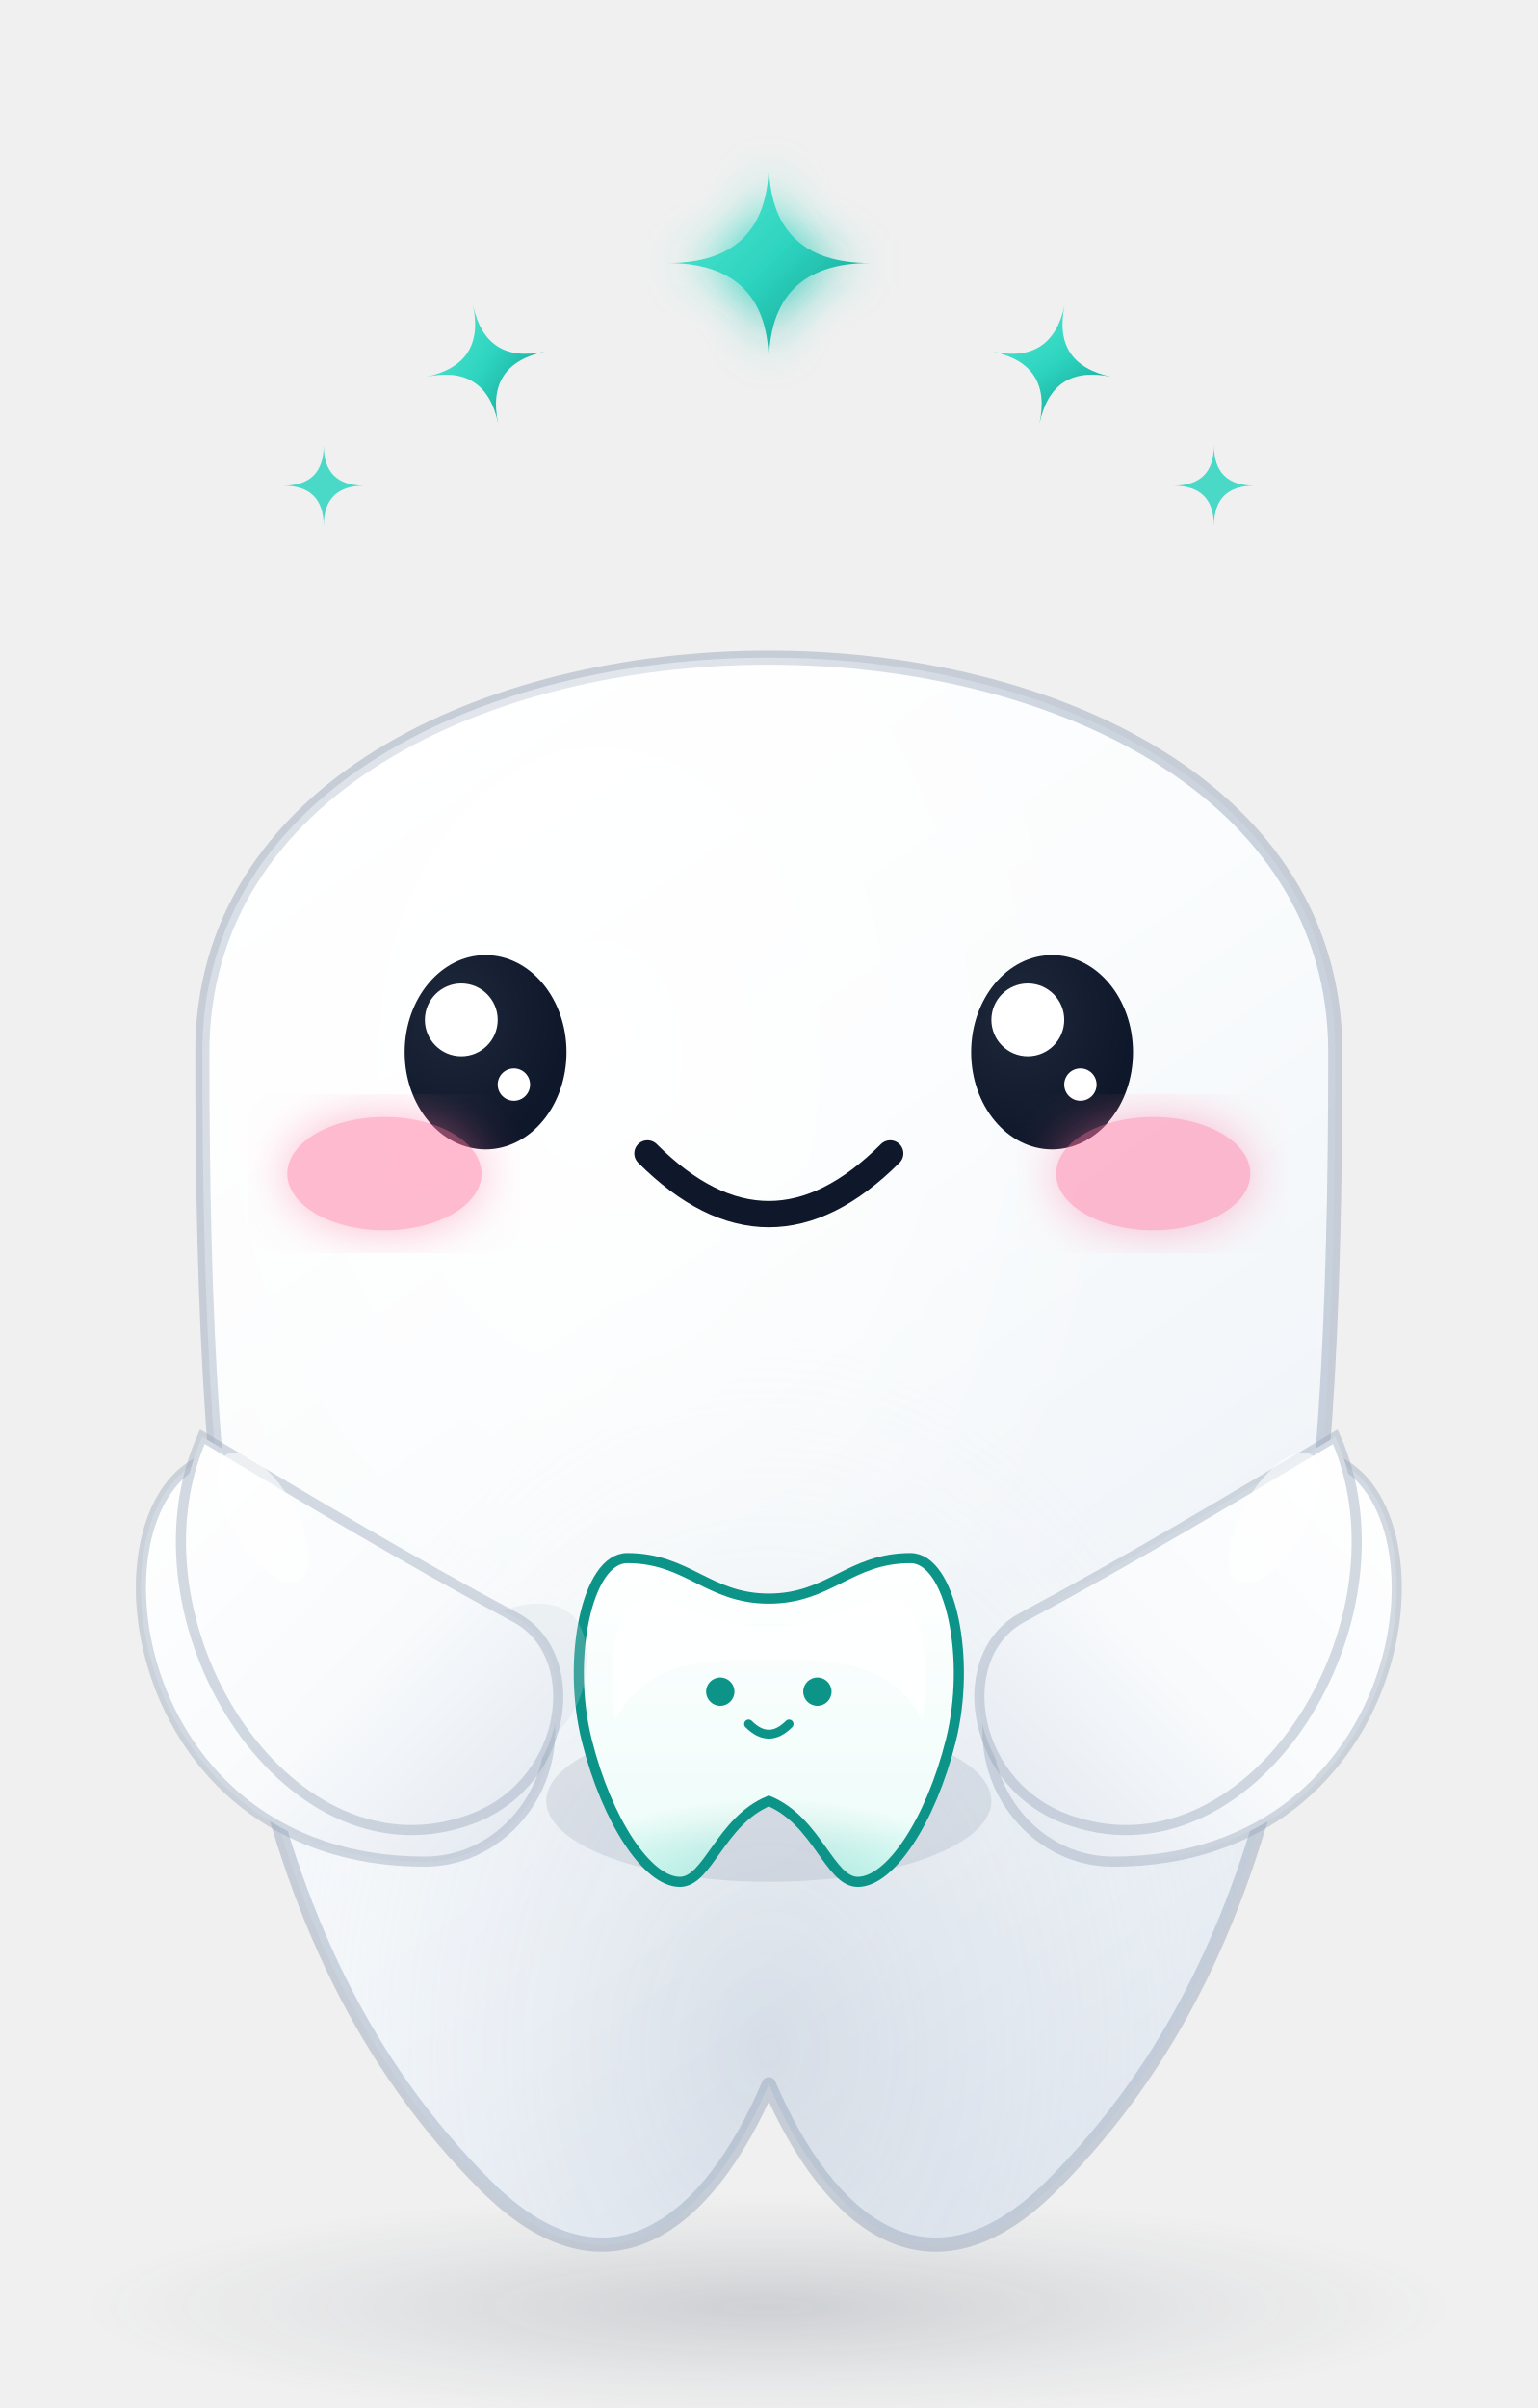
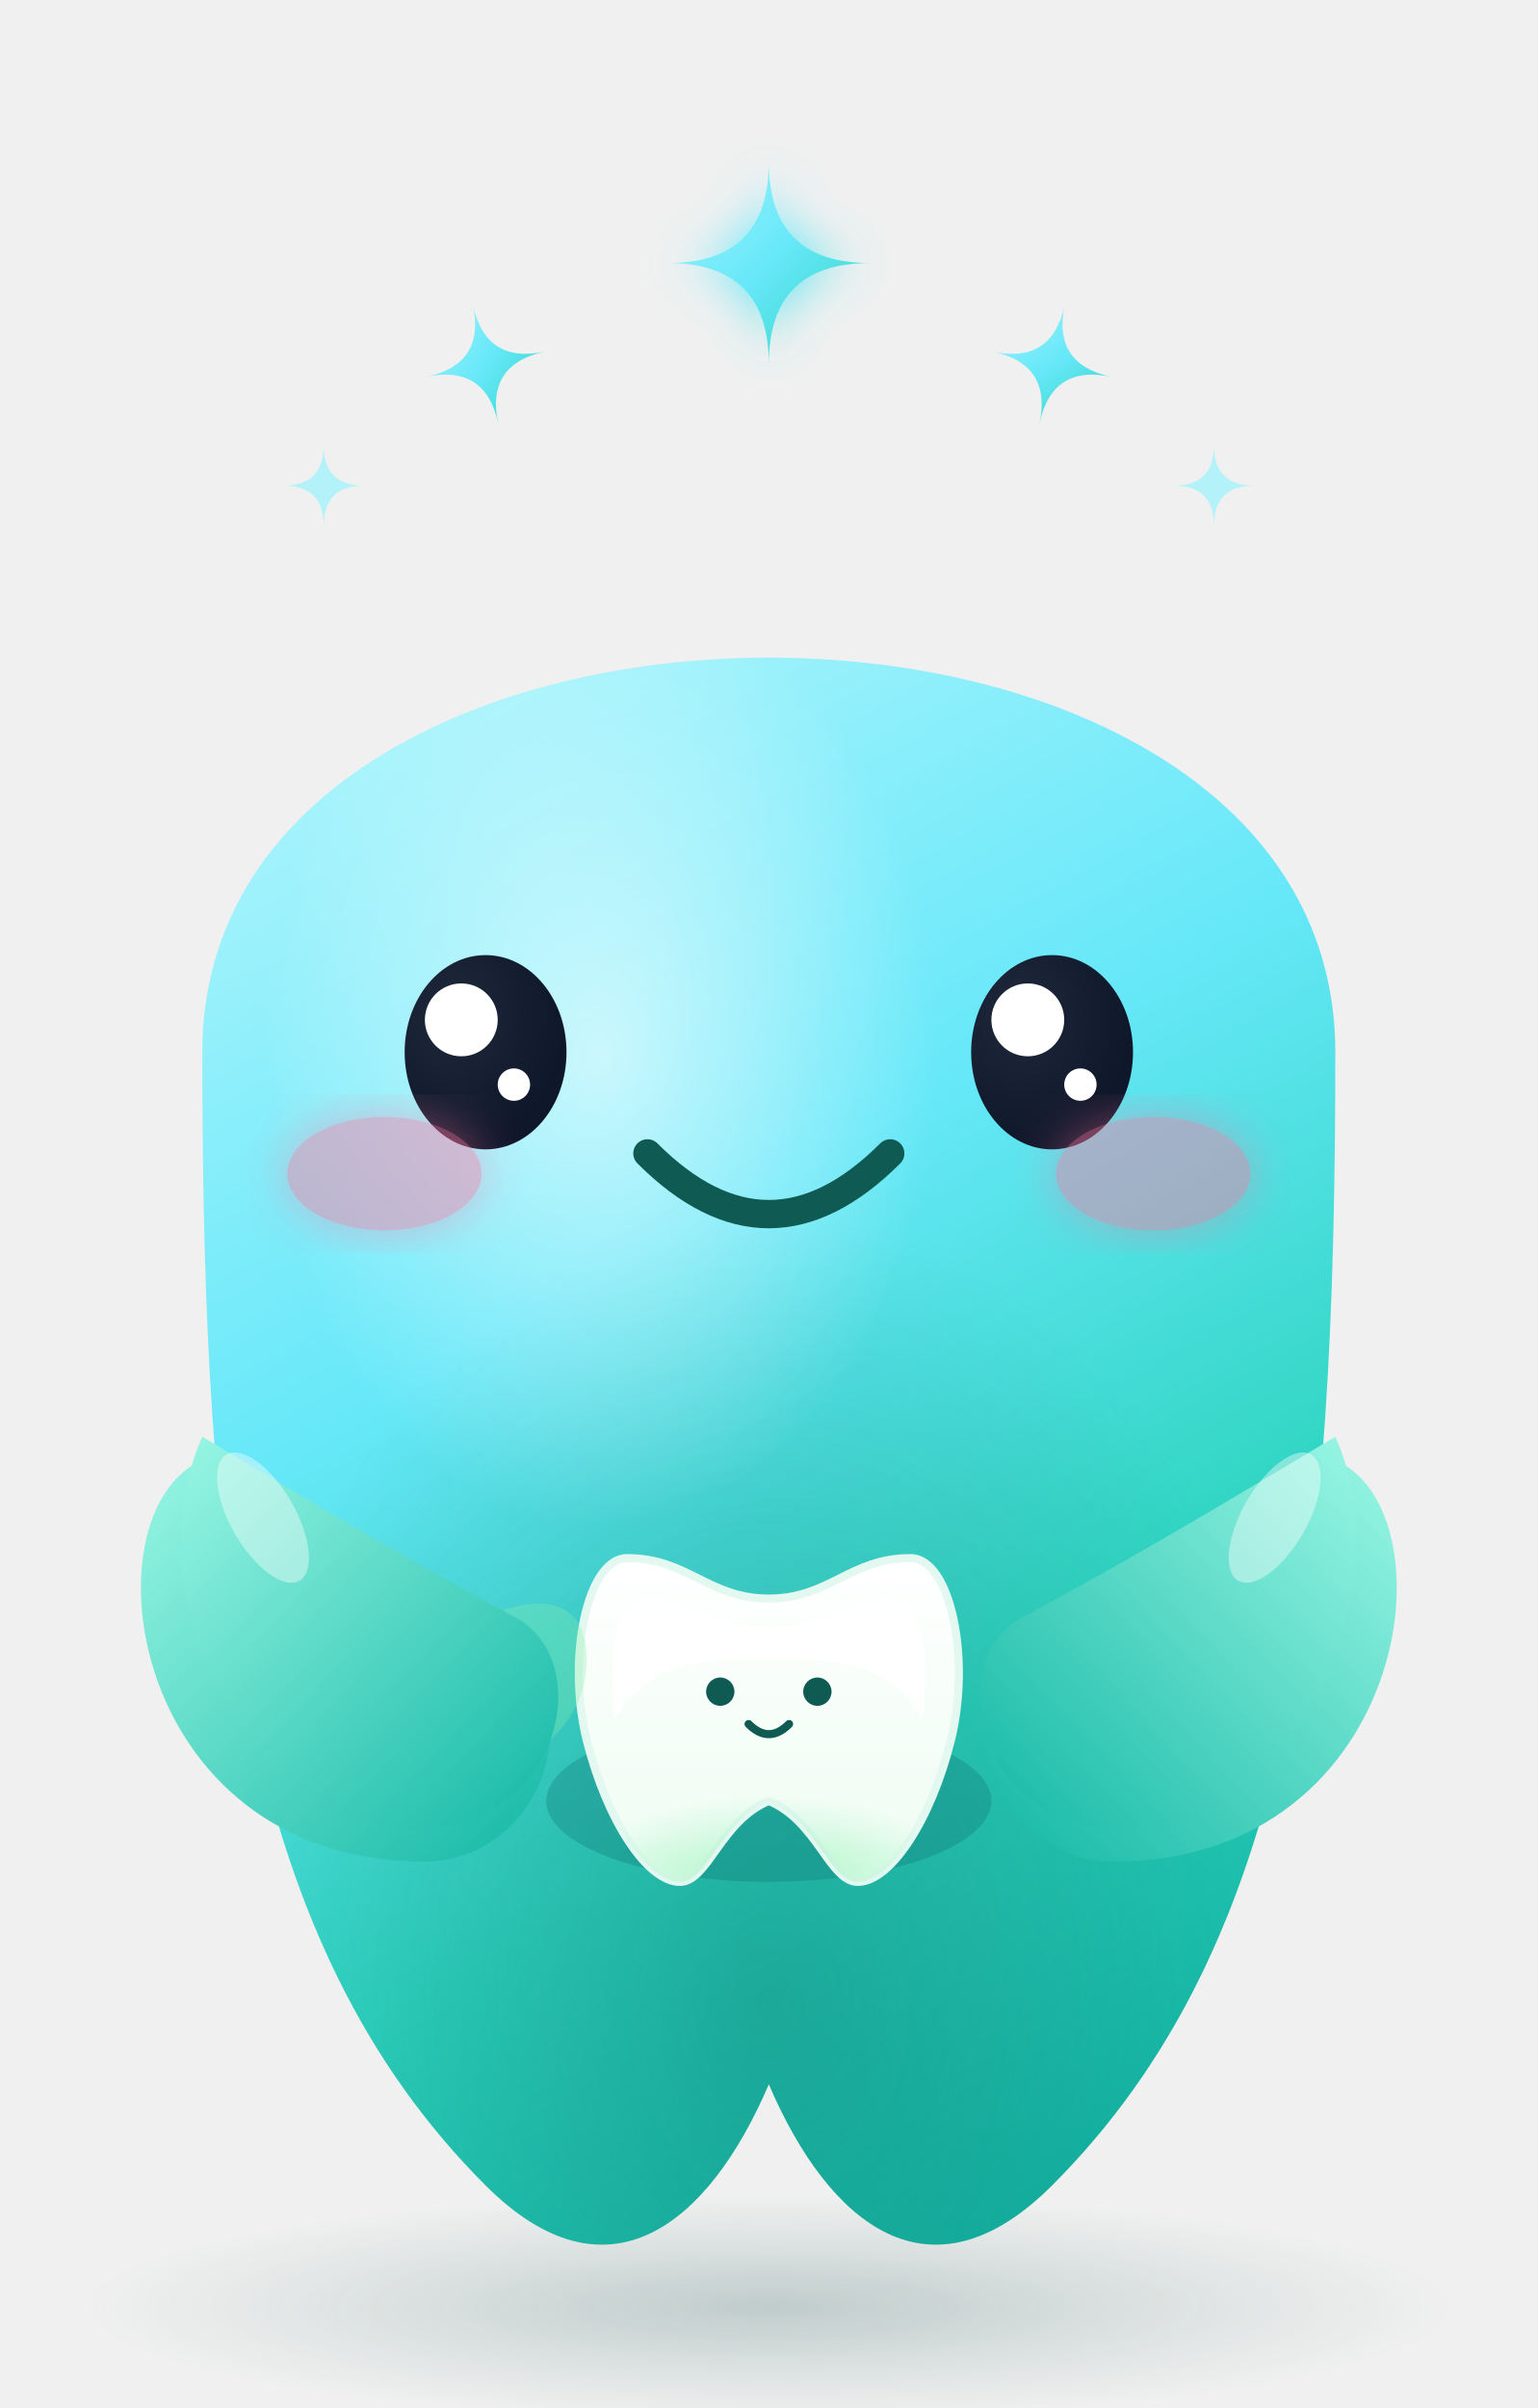
<svg xmlns="http://www.w3.org/2000/svg" viewBox="210 100 380 595" width="100%" height="100%">
  <defs>
    <radialGradient id="bgGrad" cx="50%" cy="50%" r="75%" fx="50%" fy="50%">
      <stop offset="0%" stop-color="#FCFCF9" />
      <stop offset="100%" stop-color="#F2F3EC" />
    </radialGradient>
-     <linearGradient id="bodyGrad" x1="25%" y1="0%" x2="75%" y2="100%">
-       <stop offset="0%" stop-color="#FFFFFF" />
-       <stop offset="35%" stop-color="#FAFCFD" />
-       <stop offset="70%" stop-color="#F1F5F9" />
-       <stop offset="100%" stop-color="#E2E8F0" />
+     <linearGradient id="bodyGrad" x1="30%" y1="0%" x2="70%" y2="100%">
+       <stop offset="0%" stop-color="#A5F3FC" />
+       <stop offset="35%" stop-color="#67E8F9" />
+       <stop offset="70%" stop-color="#2DD4BF" />
+       <stop offset="100%" stop-color="#14B8A6" />
    </linearGradient>
    <radialGradient id="bodyHighlight" cx="35%" cy="25%" r="60%">
-       <stop offset="0%" stop-color="#FFFFFF" stop-opacity="0.9" />
-       <stop offset="45%" stop-color="#FFFFFF" stop-opacity="0.35" />
-       <stop offset="80%" stop-color="#FFFFFF" stop-opacity="0" />
+       <stop offset="0%" stop-color="#FFFFFF" stop-opacity="0.6" />
+       <stop offset="50%" stop-color="#FFFFFF" stop-opacity="0" />
    </radialGradient>
-     <radialGradient id="bodyShadow" cx="50%" cy="88%" r="48%">
-       <stop offset="0%" stop-color="#94A3B8" stop-opacity="0.25" />
-       <stop offset="60%" stop-color="#CBD5E1" stop-opacity="0.12" />
-       <stop offset="100%" stop-color="#FFFFFF" stop-opacity="0" />
+     <radialGradient id="bodyShadow" cx="50%" cy="85%" r="50%">
+       <stop offset="0%" stop-color="#0F766E" stop-opacity="0.4" />
+       <stop offset="100%" stop-color="#0F766E" stop-opacity="0" />
    </radialGradient>
    <linearGradient id="armGradLeft" x1="0%" y1="0%" x2="100%" y2="100%">
-       <stop offset="0%" stop-color="#FFFFFF" />
-       <stop offset="55%" stop-color="#F8FAFC" />
-       <stop offset="100%" stop-color="#E2E8F0" />
+       <stop offset="0%" stop-color="#99F6E4" />
+       <stop offset="100%" stop-color="#14B8A6" />
    </linearGradient>
    <linearGradient id="armGradRight" x1="100%" y1="0%" x2="0%" y2="100%">
-       <stop offset="0%" stop-color="#FFFFFF" />
-       <stop offset="55%" stop-color="#F8FAFC" />
-       <stop offset="100%" stop-color="#E2E8F0" />
+       <stop offset="0%" stop-color="#99F6E4" />
+       <stop offset="100%" stop-color="#14B8A6" />
    </linearGradient>
    <linearGradient id="toothGrad" x1="0%" y1="0%" x2="0%" y2="100%">
      <stop offset="0%" stop-color="#FFFFFF" />
-       <stop offset="80%" stop-color="#F0FDFA" />
-       <stop offset="100%" stop-color="#CCFBF1" />
+       <stop offset="85%" stop-color="#F0FDF4" />
+       <stop offset="100%" stop-color="#DCFCE7" />
    </linearGradient>
    <radialGradient id="toothShadow" cx="50%" cy="90%" r="50%">
-       <stop offset="0%" stop-color="#0D9488" stop-opacity="0.2" />
-       <stop offset="100%" stop-color="#0D9488" stop-opacity="0" />
+       <stop offset="0%" stop-color="#86EFAC" stop-opacity="0.5" />
+       <stop offset="100%" stop-color="#86EFAC" stop-opacity="0" />
    </radialGradient>
    <radialGradient id="dropShadow" cx="50%" cy="50%" r="50%">
-       <stop offset="0%" stop-color="#334155" stop-opacity="0.18" />
-       <stop offset="60%" stop-color="#334155" stop-opacity="0.06" />
-       <stop offset="100%" stop-color="#334155" stop-opacity="0" />
+       <stop offset="0%" stop-color="#134E4A" stop-opacity="0.22" />
+       <stop offset="60%" stop-color="#134E4A" stop-opacity="0.08" />
+       <stop offset="100%" stop-color="#134E4A" stop-opacity="0" />
    </radialGradient>
    <filter id="glow" x="-20%" y="-20%" width="140%" height="140%">
      <feGaussianBlur stdDeviation="6" result="blur" />
      <feComposite in="SourceGraphic" in2="blur" operator="over" />
    </filter>
    <linearGradient id="sparkleGrad" x1="0%" y1="0%" x2="100%" y2="100%">
-       <stop offset="0%" stop-color="#5EEAD4" />
-       <stop offset="50%" stop-color="#2DD4BF" />
-       <stop offset="100%" stop-color="#0D9488" />
+       <stop offset="0%" stop-color="#A5F3FC" />
+       <stop offset="50%" stop-color="#67E8F9" />
+       <stop offset="100%" stop-color="#2DD4BF" />
    </linearGradient>
    <radialGradient id="eyeGrad" cx="30%" cy="30%" r="70%">
      <stop offset="0%" stop-color="#1E293B" />
      <stop offset="100%" stop-color="#0F172A" />
    </radialGradient>
  </defs>
  <ellipse cx="400" cy="670" rx="170" ry="28" fill="url(#dropShadow)" />
  <g transform="translate(0, 20)">
    <path d="M 400 120 Q 400 145 425 145 Q 400 145 400 170 Q 400 145 375 145 Q 400 145 400 120 Z" fill="url(#sparkleGrad)" filter="url(#glow)" />
    <path d="M 330 155 Q 330 170 345 170 Q 330 170 330 185 Q 330 170 315 170 Q 330 170 330 155 Z" fill="url(#sparkleGrad)" transform="rotate(-12, 330, 170)" />
    <path d="M 470 155 Q 470 170 485 170 Q 470 170 470 185 Q 470 170 455 170 Q 470 170 470 155 Z" fill="url(#sparkleGrad)" transform="rotate(12, 470, 170)" />
-     <path d="M 290 190 Q 290 200 300 200 Q 290 200 290 210 Q 290 200 280 200 Q 290 200 290 190 Z" fill="#2DD4BF" opacity="0.85" />
-     <path d="M 510 190 Q 510 200 520 200 Q 510 200 510 210 Q 510 200 500 200 Q 510 200 510 190 Z" fill="#2DD4BF" opacity="0.85" />
+     <path d="M 290 190 Q 290 200 300 200 Q 290 200 290 210 Q 290 200 280 200 Q 290 200 290 190 Z" fill="#A5F3FC" opacity="0.8" />
+     <path d="M 510 190 Q 510 200 520 200 Q 510 200 510 210 Q 510 200 500 200 Q 510 200 510 190 Z" fill="#A5F3FC" opacity="0.8" />
    <g id="body">
-       <path d="         M 260, 340          C 260, 210  540, 210  540, 340         C 540, 470  530, 560  470, 620         C 440, 650  415, 630  400, 595         C 385, 630  360, 650  330, 620         C 270, 560  260, 470  260, 340 Z" fill="url(#bodyGrad)" stroke="rgba(148, 163, 184, 0.45)" stroke-width="3.5" stroke-linejoin="round" />
+       <path d="         M 260, 340          C 260, 210  540, 210  540, 340         C 540, 470  530, 560  470, 620         C 440, 650  415, 630  400, 595         C 385, 630  360, 650  330, 620         C 270, 560  260, 470  260, 340 Z" fill="url(#bodyGrad)" />
      <path d="         M 260, 340          C 260, 210  540, 210  540, 340         C 540, 470  530, 560  470, 620         C 440, 650  415, 630  400, 595         C 385, 630  360, 650  330, 620         C 270, 560  260, 470  260, 340 Z" fill="url(#bodyShadow)" />
      <path d="         M 260, 340          C 260, 210  540, 210  540, 340         C 540, 470  530, 560  470, 620         C 440, 650  415, 630  400, 595         C 385, 630  360, 650  330, 620         C 270, 560  260, 470  260, 340 Z" fill="url(#bodyHighlight)" />
    </g>
    <g id="face">
      <g transform="translate(330, 340)">
        <ellipse cx="0" cy="0" rx="20" ry="24" fill="url(#eyeGrad)" />
        <circle cx="-6" cy="-8" r="9" fill="#FFFFFF" />
        <circle cx="7" cy="8" r="4" fill="#FFFFFF" />
      </g>
      <g transform="translate(470, 340)">
        <ellipse cx="0" cy="0" rx="20" ry="24" fill="url(#eyeGrad)" />
        <circle cx="-6" cy="-8" r="9" fill="#FFFFFF" />
        <circle cx="7" cy="8" r="4" fill="#FFFFFF" />
      </g>
-       <ellipse cx="305" cy="370" rx="24" ry="14" fill="#FF76A0" opacity="0.5" filter="url(#glow)" />
-       <ellipse cx="495" cy="370" rx="24" ry="14" fill="#FF76A0" opacity="0.5" filter="url(#glow)" />
-       <path d="M 370 365 Q 400 395 430 365" fill="none" stroke="#0F172A" stroke-width="6.5" stroke-linecap="round" />
+       <ellipse cx="305" cy="370" rx="24" ry="14" fill="#FF76A0" opacity="0.45" filter="url(#glow)" />
+       <ellipse cx="495" cy="370" rx="24" ry="14" fill="#FF76A0" opacity="0.45" filter="url(#glow)" />
+       <path d="M 370 365 Q 400 395 430 365" fill="none" stroke="#0F5B53" stroke-width="7" stroke-linecap="round" />
    </g>
    <g id="holding-tooth">
-       <ellipse cx="400" cy="525" rx="55" ry="20" fill="#64748B" opacity="0.15" />
-       <path d="M 262 440 C 230 450 240 540 315 540 C 335 540 350 520 345 500 C 340 480 300 460 262 440 Z" fill="url(#armGradLeft)" stroke="rgba(148, 163, 184, 0.4)" stroke-width="2.5" />
-       <path d="M 538 440 C 570 450 560 540 485 540 C 465 540 450 520 455 500 C 460 480 500 460 538 440 Z" fill="url(#armGradRight)" stroke="rgba(148, 163, 184, 0.4)" stroke-width="2.5" />
+       <ellipse cx="400" cy="525" rx="55" ry="20" fill="#0D6E6E" opacity="0.3" />
+       <path d="M 262 440 C 230 450 240 540 315 540 C 335 540 350 520 345 500 C 340 480 300 460 262 440 Z" fill="url(#armGradLeft)" />
+       <path d="M 538 440 C 570 450 560 540 485 540 C 465 540 450 520 455 500 C 460 480 500 460 538 440 Z" fill="url(#armGradRight)" />
      <g id="little-tooth" transform="translate(400, 500)">
-         <path d="           M -35, -35            C -45, -35 -50, -10 -45, 10           C -40, 30 -30, 45 -22, 45           C -15, 45 -12, 30 0, 25           C 12, 30 15, 45 22, 45           C 30, 45 40, 30 45, 10           C 50, -10 45, -35 35, -35           C 20, -35 15, -25 0, -25           C -15, -25 -20, -35 -35, -35 Z" fill="url(#toothGrad)" stroke="#0D9488" stroke-width="2.5" />
-         <path d="M -30 -25 C -20 -25 -15 -18 0 -18 C 15 -18 20 -25 30 -25 C 38 -25 40 -10 38 5 C 30 -10 15 -10 0 -10 C -15 -10 -30 -10 -38 5 C -40 -10 -38 -25 -30 -25 Z" fill="#FFFFFF" opacity="0.85" />
+         <path d="           M -35, -35            C -45, -35 -50, -10 -45, 10           C -40, 30 -30, 45 -22, 45           C -15, 45 -12, 30 0, 25           C 12, 30 15, 45 22, 45           C 30, 45 40, 30 45, 10           C 50, -10 45, -35 35, -35           C 20, -35 15, -25 0, -25           C -15, -25 -20, -35 -35, -35 Z" fill="url(#toothGrad)" stroke="#E2F8F0" stroke-width="2" />
+         <path d="M -30 -25 C -20 -25 -15 -18 0 -18 C 15 -18 20 -25 30 -25 C 38 -25 40 -10 38 5 C 30 -10 15 -10 0 -10 C -15 -10 -30 -10 -38 5 C -40 -10 -38 -25 -30 -25 Z" fill="#FFFFFF" opacity="0.8" />
        <path d="           M -45, 10           C -40, 30 -30, 45 -22, 45           C -15, 45 -12, 30 0, 25           C 12, 30 15, 45 22, 45           C 30, 45 40, 30 45, 10           Z" fill="url(#toothShadow)" />
-         <circle cx="-12" cy="-2" r="3.5" fill="#0D9488" />
-         <circle cx="12" cy="-2" r="3.5" fill="#0D9488" />
-         <path d="M -5 6 Q 0 11 5 6" fill="none" stroke="#0D9488" stroke-width="2.2" stroke-linecap="round" />
+         <circle cx="-12" cy="-2" r="3.5" fill="#0F5B53" />
+         <circle cx="12" cy="-2" r="3.5" fill="#0F5B53" />
+         <path d="M -5 6 Q 0 11 5 6" fill="none" stroke="#0F5B53" stroke-width="2" stroke-linecap="round" />
      </g>
-       <path d="M 315 520 C 335 520 355 510 355 490 C 355 470 335 475 320 485 C 305 495 300 520 315 520 Z" fill="#CBD5E1" opacity="0.25" />
-       <path d="M 260 435 C 240 480 280 545 325 530 C 350 522 355 490 338 480 C 310 465 285 450 260 435 Z" fill="url(#armGradLeft)" stroke="rgba(148, 163, 184, 0.4)" stroke-width="2.5" />
-       <path d="M 540 435 C 560 480 520 545 475 530 C 450 522 445 490 462 480 C 490 465 515 450 540 435 Z" fill="url(#armGradRight)" stroke="rgba(148, 163, 184, 0.4)" stroke-width="2.5" />
-       <ellipse cx="275" cy="455" rx="8" ry="18" fill="#FFFFFF" opacity="0.6" transform="rotate(-30, 275, 455)" />
-       <ellipse cx="525" cy="455" rx="8" ry="18" fill="#FFFFFF" opacity="0.6" transform="rotate(30, 525, 455)" />
+       <path d="M 315 520 C 335 520 355 510 355 490 C 355 470 335 475 320 485 C 305 495 300 520 315 520 Z" fill="#86EFAC" opacity="0.3" />
+       <path d="M 260 435 C 240 480 280 545 325 530 C 350 522 355 490 338 480 C 310 465 285 450 260 435 Z" fill="url(#armGradLeft)" />
+       <path d="M 540 435 C 560 480 520 545 475 530 C 450 522 445 490 462 480 C 490 465 515 450 540 435 Z" fill="url(#armGradRight)" />
+       <ellipse cx="275" cy="455" rx="8" ry="18" fill="#FFFFFF" opacity="0.4" transform="rotate(-30, 275, 455)" />
+       <ellipse cx="525" cy="455" rx="8" ry="18" fill="#FFFFFF" opacity="0.4" transform="rotate(30, 525, 455)" />
    </g>
  </g>
</svg>
